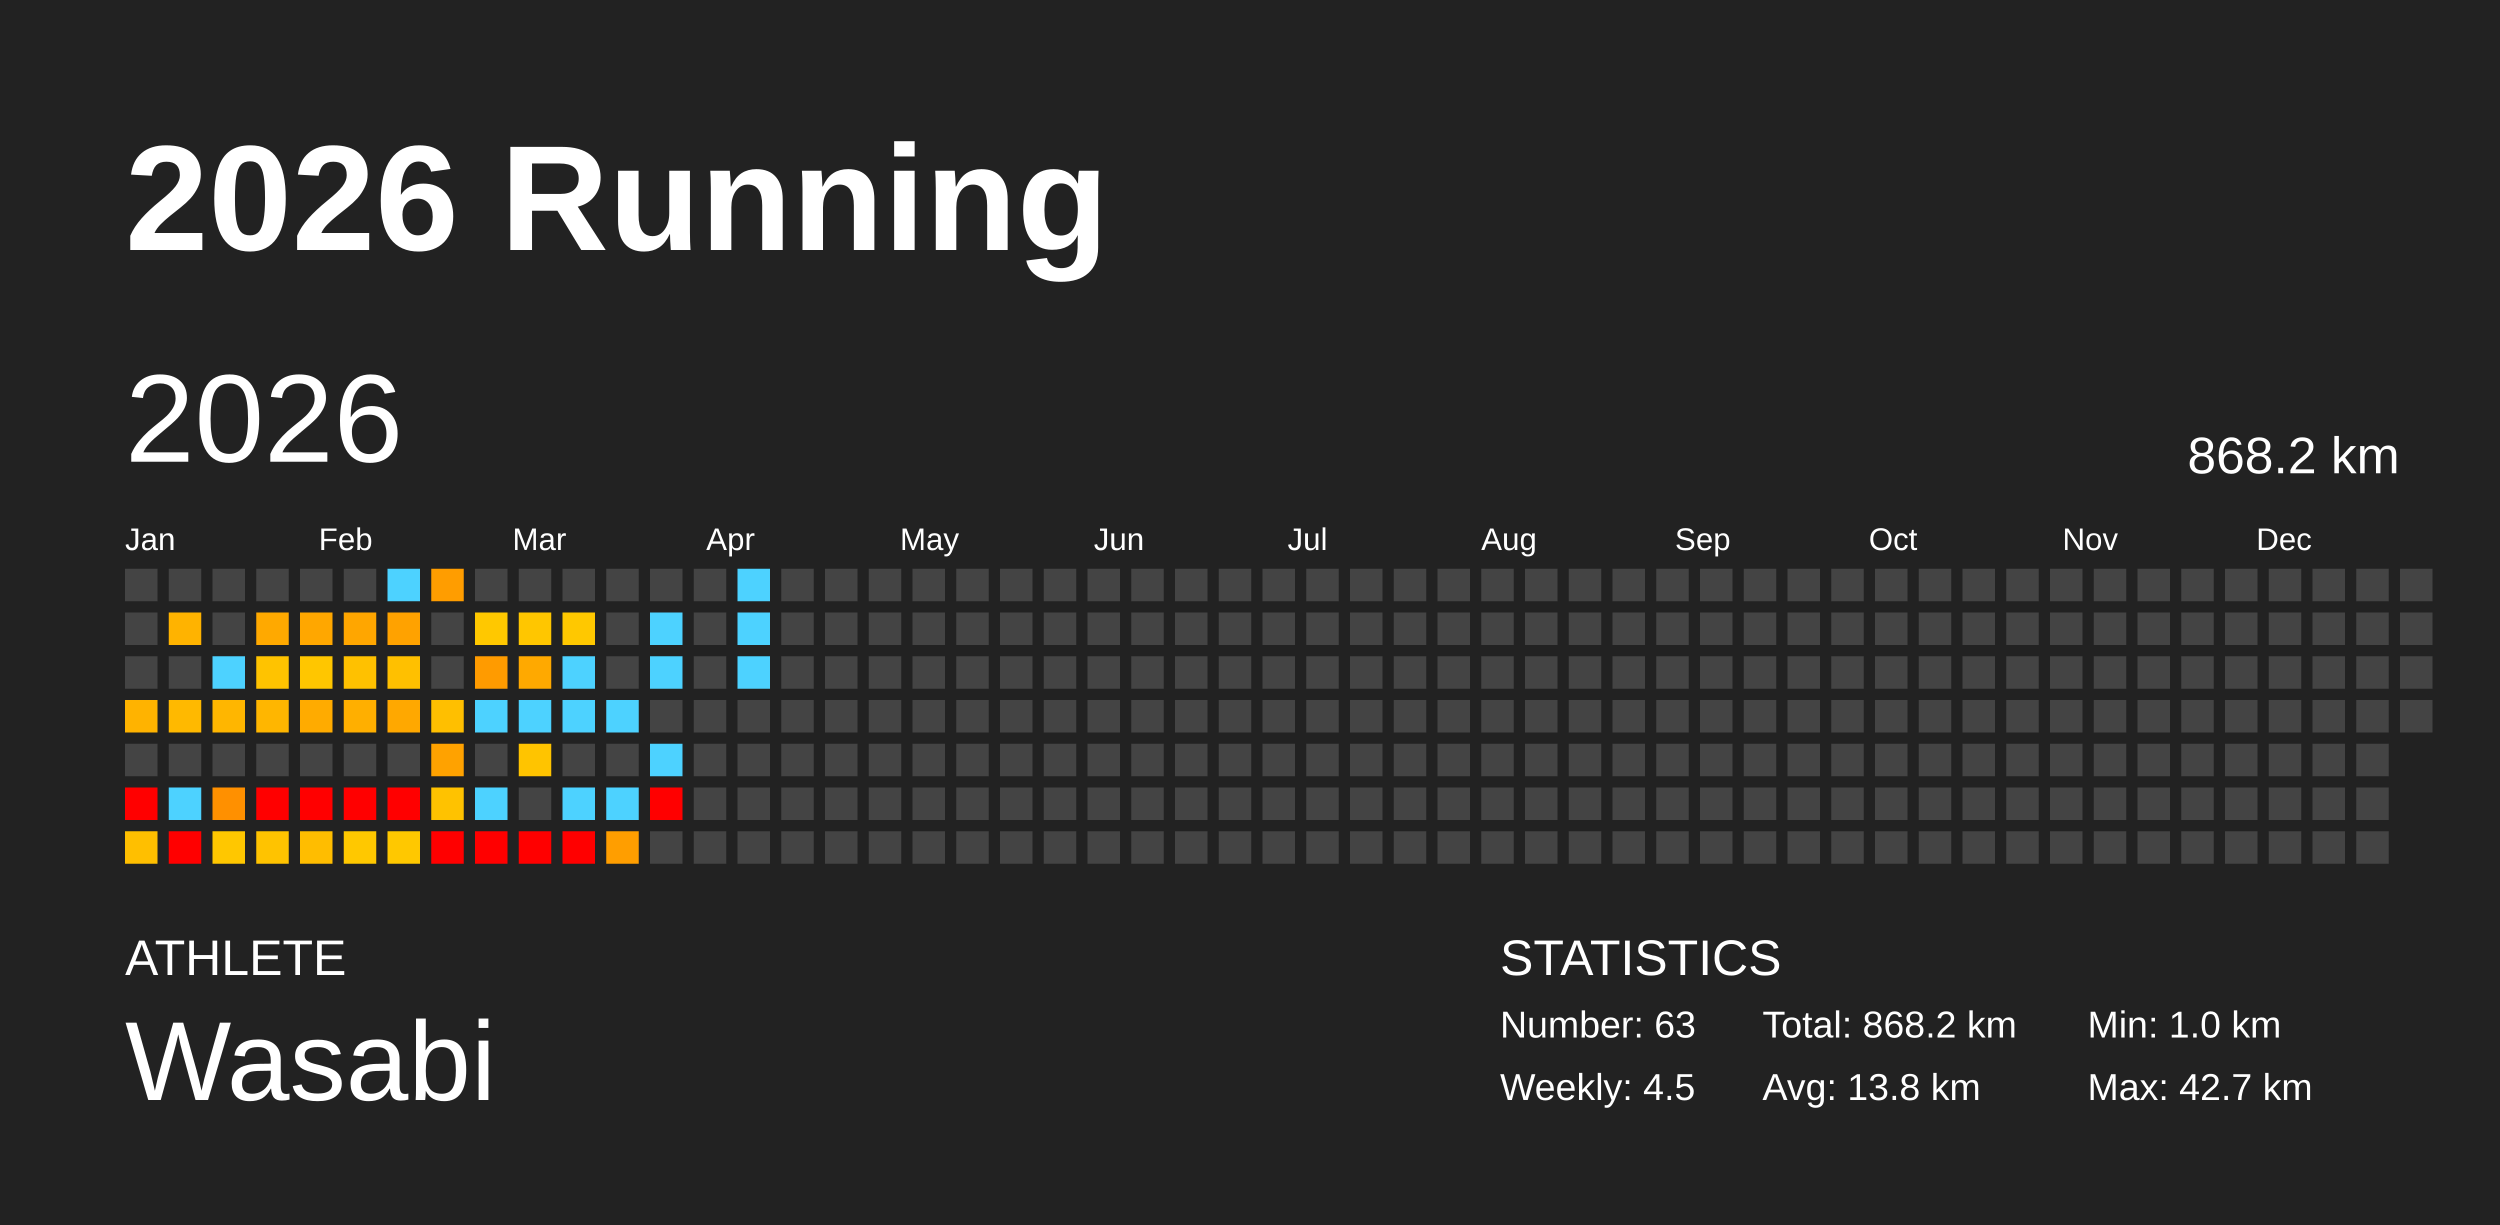
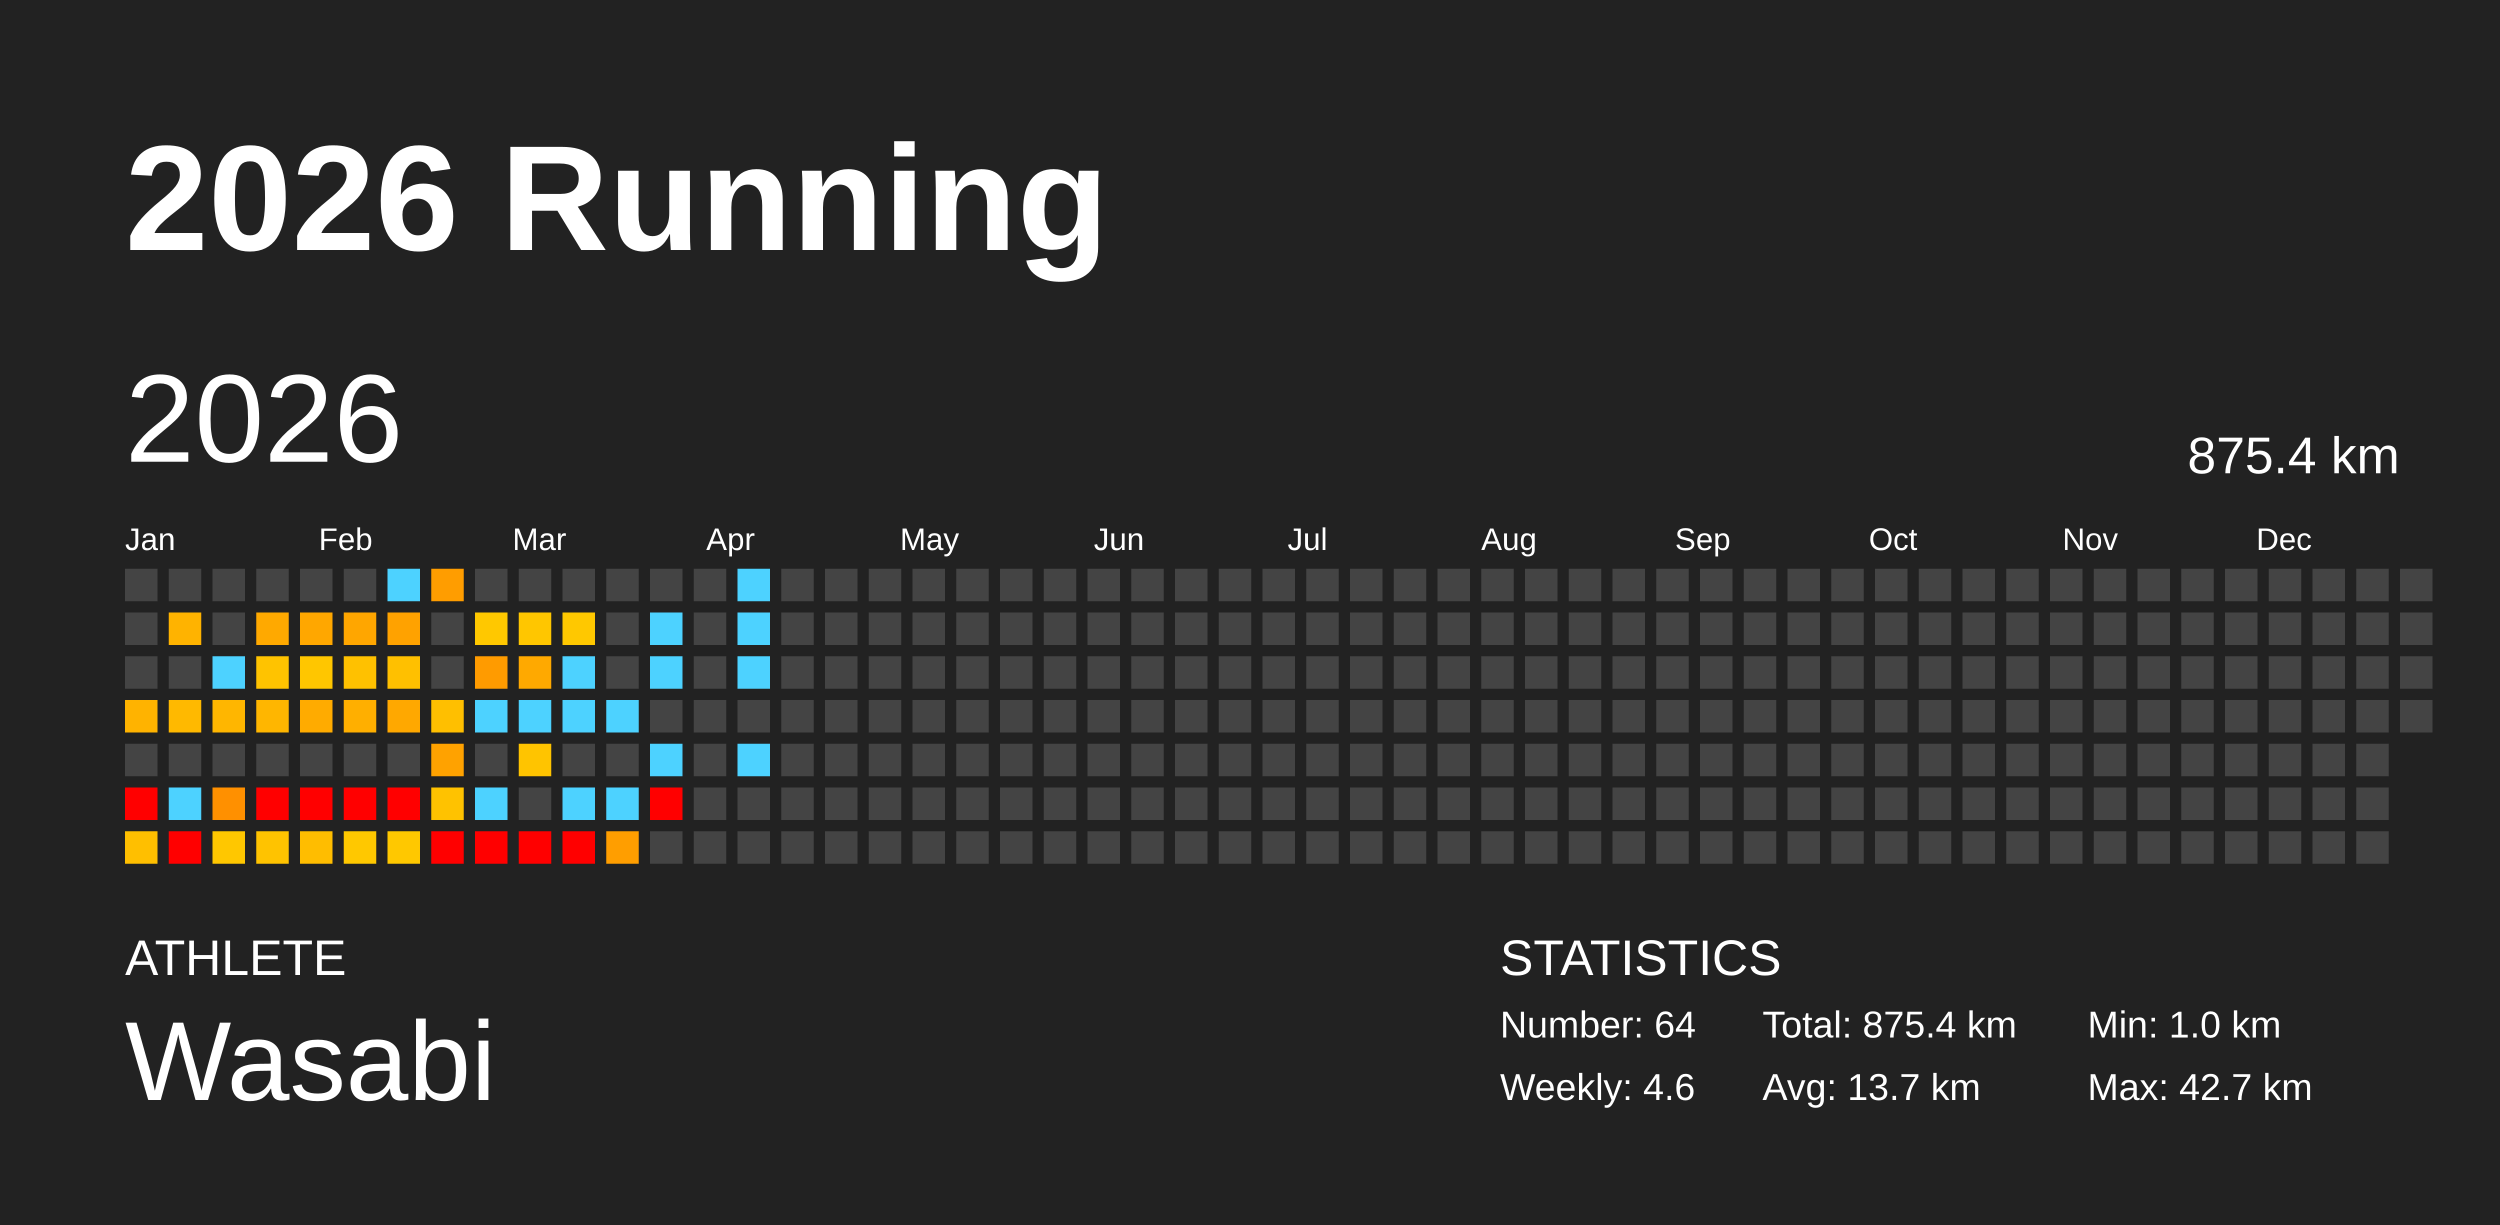
<svg xmlns="http://www.w3.org/2000/svg" baseProfile="full" height="98mm" version="1.1" viewBox="0,0,200,98" width="200mm">
  <defs />
  <rect fill="#222222" height="98" width="200" x="0" y="0" />
  <text fill="#FFFFFF" style="font-size:12px; font-family:Arial; font-weight:bold;" x="10" y="20">2026 Running</text>
  <text fill="#FFFFFF" style="font-size:4px; font-family:Arial" x="10" y="78">ATHLETE</text>
  <text fill="#FFFFFF" style="font-size:9px; font-family:Arial" x="10" y="88">Wasabi</text>
  <text fill="#FFFFFF" style="font-size:4px; font-family:Arial" x="120" y="78">STATISTICS</text>
-   <text fill="#FFFFFF" style="font-size:3px; font-family:Arial" x="120" y="83">Number: 63</text>
-   <text fill="#FFFFFF" style="font-size:3px; font-family:Arial" x="120" y="88">Weekly: 4.5</text>
-   <text fill="#FFFFFF" style="font-size:3px; font-family:Arial" x="141" y="83">Total: 868.2 km</text>
-   <text fill="#FFFFFF" style="font-size:3px; font-family:Arial" x="141" y="88">Avg: 13.8 km</text>
+   <text fill="#FFFFFF" style="font-size:3px; font-family:Arial" x="120" y="83">Number: 64</text>
+   <text fill="#FFFFFF" style="font-size:3px; font-family:Arial" x="120" y="88">Weekly: 4.6</text>
+   <text fill="#FFFFFF" style="font-size:3px; font-family:Arial" x="141" y="83">Total: 875.4 km</text>
+   <text fill="#FFFFFF" style="font-size:3px; font-family:Arial" x="141" y="88">Avg: 13.7 km</text>
  <text fill="#FFFFFF" style="font-size:3px; font-family:Arial" x="167" y="83">Min: 1.0 km</text>
  <text fill="#FFFFFF" style="font-size:3px; font-family:Arial" x="167" y="88">Max: 42.7 km</text>
  <text dominant-baseline="hanging" fill="#FFFFFF" style="font-size:10.0px; font-family:Arial;" x="10" y="30">2026</text>
-   <text dominant-baseline="hanging" fill="#FFFFFF" style="font-size:4.125px; font-family:Arial;" x="175" y="35">868.2 km</text>
+   <text dominant-baseline="hanging" fill="#FFFFFF" style="font-size:4.125px; font-family:Arial;" x="175" y="35">875.4 km</text>
  <text fill="#FFFFFF" style="font-size:2.5px; font-family:Arial" x="10.0" y="44">Jan</text>
  <text fill="#FFFFFF" style="font-size:2.5px; font-family:Arial" x="25.5" y="44">Feb</text>
  <text fill="#FFFFFF" style="font-size:2.5px; font-family:Arial" x="41.0" y="44">Mar</text>
  <text fill="#FFFFFF" style="font-size:2.5px; font-family:Arial" x="56.5" y="44">Apr</text>
  <text fill="#FFFFFF" style="font-size:2.5px; font-family:Arial" x="72.0" y="44">May</text>
  <text fill="#FFFFFF" style="font-size:2.5px; font-family:Arial" x="87.5" y="44">Jun</text>
  <text fill="#FFFFFF" style="font-size:2.5px; font-family:Arial" x="103.0" y="44">Jul</text>
  <text fill="#FFFFFF" style="font-size:2.5px; font-family:Arial" x="118.5" y="44">Aug</text>
  <text fill="#FFFFFF" style="font-size:2.5px; font-family:Arial" x="134.0" y="44">Sep</text>
  <text fill="#FFFFFF" style="font-size:2.5px; font-family:Arial" x="149.5" y="44">Oct</text>
  <text fill="#FFFFFF" style="font-size:2.5px; font-family:Arial" x="165.0" y="44">Nov</text>
  <text fill="#FFFFFF" style="font-size:2.5px; font-family:Arial" x="180.5" y="44">Dec</text>
  <rect fill="#444444" height="2.6" width="2.6" x="10.0" y="45.5" />
  <rect fill="#444444" height="2.6" width="2.6" x="10.0" y="49.0" />
  <rect fill="#444444" height="2.6" width="2.6" x="10.0" y="52.5" />
  <rect fill="#ffb300" height="2.6" width="2.6" x="10.0" y="56.0" />
  <rect fill="#444444" height="2.6" width="2.6" x="10.0" y="59.5" />
  <rect fill="red" height="2.6" width="2.6" x="10.0" y="63.0" />
  <rect fill="#ffbf00" height="2.6" width="2.6" x="10.0" y="66.5" />
  <rect fill="#444444" height="2.6" width="2.6" x="13.5" y="45.5" />
  <rect fill="#ffb300" height="2.6" width="2.6" x="13.5" y="49.0" />
  <rect fill="#444444" height="2.6" width="2.6" x="13.5" y="52.5" />
  <rect fill="#ffb900" height="2.6" width="2.6" x="13.5" y="56.0" />
  <rect fill="#444444" height="2.6" width="2.6" x="13.5" y="59.5" />
  <rect fill="#4dd2ff" height="2.6" width="2.6" x="13.5" y="63.0" />
  <rect fill="red" height="2.6" width="2.6" x="13.5" y="66.5" />
  <rect fill="#444444" height="2.6" width="2.6" x="17.0" y="45.5" />
  <rect fill="#444444" height="2.6" width="2.6" x="17.0" y="49.0" />
  <rect fill="#4dd2ff" height="2.6" width="2.6" x="17.0" y="52.5" />
  <rect fill="#ffb600" height="2.6" width="2.6" x="17.0" y="56.0" />
  <rect fill="#444444" height="2.6" width="2.6" x="17.0" y="59.5" />
  <rect fill="#ff9000" height="2.6" width="2.6" x="17.0" y="63.0" />
  <rect fill="#ffc700" height="2.6" width="2.6" x="17.0" y="66.5" />
  <rect fill="#444444" height="2.6" width="2.6" x="20.5" y="45.5" />
  <rect fill="#ffa900" height="2.6" width="2.6" x="20.5" y="49.0" />
  <rect fill="#ffc300" height="2.6" width="2.6" x="20.5" y="52.5" />
  <rect fill="#ffb600" height="2.6" width="2.6" x="20.5" y="56.0" />
  <rect fill="#444444" height="2.6" width="2.6" x="20.5" y="59.5" />
  <rect fill="red" height="2.6" width="2.6" x="20.5" y="63.0" />
  <rect fill="#ffc300" height="2.6" width="2.6" x="20.5" y="66.5" />
  <rect fill="#444444" height="2.6" width="2.6" x="24.0" y="45.5" />
  <rect fill="#ffa700" height="2.6" width="2.6" x="24.0" y="49.0" />
  <rect fill="#ffc600" height="2.6" width="2.6" x="24.0" y="52.5" />
  <rect fill="#ffab00" height="2.6" width="2.6" x="24.0" y="56.0" />
  <rect fill="#444444" height="2.6" width="2.6" x="24.0" y="59.5" />
  <rect fill="red" height="2.6" width="2.6" x="24.0" y="63.0" />
  <rect fill="#ffbd00" height="2.6" width="2.6" x="24.0" y="66.5" />
  <rect fill="#444444" height="2.6" width="2.6" x="27.5" y="45.5" />
  <rect fill="#ffa600" height="2.6" width="2.6" x="27.5" y="49.0" />
  <rect fill="#ffc100" height="2.6" width="2.6" x="27.5" y="52.5" />
  <rect fill="#ffaf00" height="2.6" width="2.6" x="27.5" y="56.0" />
  <rect fill="#444444" height="2.6" width="2.6" x="27.5" y="59.5" />
  <rect fill="red" height="2.6" width="2.6" x="27.5" y="63.0" />
  <rect fill="#ffc800" height="2.6" width="2.6" x="27.5" y="66.5" />
  <rect fill="#4dd2ff" height="2.6" width="2.6" x="31.0" y="45.5" />
  <rect fill="#ffa200" height="2.6" width="2.6" x="31.0" y="49.0" />
  <rect fill="#ffc000" height="2.6" width="2.6" x="31.0" y="52.5" />
  <rect fill="#ffa800" height="2.6" width="2.6" x="31.0" y="56.0" />
  <rect fill="#444444" height="2.6" width="2.6" x="31.0" y="59.5" />
  <rect fill="red" height="2.6" width="2.6" x="31.0" y="63.0" />
  <rect fill="#ffc800" height="2.6" width="2.6" x="31.0" y="66.5" />
  <rect fill="#ff9d00" height="2.6" width="2.6" x="34.5" y="45.5" />
  <rect fill="#444444" height="2.6" width="2.6" x="34.5" y="49.0" />
  <rect fill="#444444" height="2.6" width="2.6" x="34.5" y="52.5" />
  <rect fill="#ffbf00" height="2.6" width="2.6" x="34.5" y="56.0" />
  <rect fill="#ffa200" height="2.6" width="2.6" x="34.5" y="59.5" />
  <rect fill="#ffc200" height="2.6" width="2.6" x="34.5" y="63.0" />
  <rect fill="red" height="2.6" width="2.6" x="34.5" y="66.5" />
  <rect fill="#444444" height="2.6" width="2.6" x="38.0" y="45.5" />
  <rect fill="#ffc800" height="2.6" width="2.6" x="38.0" y="49.0" />
  <rect fill="#ff9b00" height="2.6" width="2.6" x="38.0" y="52.5" />
  <rect fill="#4dd2ff" height="2.6" width="2.6" x="38.0" y="56.0" />
  <rect fill="#444444" height="2.6" width="2.6" x="38.0" y="59.5" />
  <rect fill="#4dd2ff" height="2.6" width="2.6" x="38.0" y="63.0" />
  <rect fill="red" height="2.6" width="2.6" x="38.0" y="66.5" />
  <rect fill="#444444" height="2.6" width="2.6" x="41.5" y="45.5" />
  <rect fill="#ffc600" height="2.6" width="2.6" x="41.5" y="49.0" />
  <rect fill="#ffa900" height="2.6" width="2.6" x="41.5" y="52.5" />
  <rect fill="#4dd2ff" height="2.6" width="2.6" x="41.5" y="56.0" />
  <rect fill="#ffc400" height="2.6" width="2.6" x="41.5" y="59.5" />
  <rect fill="#444444" height="2.6" width="2.6" x="41.5" y="63.0" />
  <rect fill="red" height="2.6" width="2.6" x="41.5" y="66.5" />
  <rect fill="#444444" height="2.6" width="2.6" x="45.0" y="45.5" />
  <rect fill="#ffc800" height="2.6" width="2.6" x="45.0" y="49.0" />
  <rect fill="#4dd2ff" height="2.6" width="2.6" x="45.0" y="52.5" />
  <rect fill="#4dd2ff" height="2.6" width="2.6" x="45.0" y="56.0" />
  <rect fill="#444444" height="2.6" width="2.6" x="45.0" y="59.5" />
  <rect fill="#4dd2ff" height="2.6" width="2.6" x="45.0" y="63.0" />
  <rect fill="red" height="2.6" width="2.6" x="45.0" y="66.5" />
  <rect fill="#444444" height="2.6" width="2.6" x="48.5" y="45.5" />
  <rect fill="#444444" height="2.6" width="2.6" x="48.5" y="49.0" />
  <rect fill="#444444" height="2.6" width="2.6" x="48.5" y="52.5" />
  <rect fill="#4dd2ff" height="2.6" width="2.6" x="48.5" y="56.0" />
  <rect fill="#444444" height="2.6" width="2.6" x="48.5" y="59.5" />
  <rect fill="#4dd2ff" height="2.6" width="2.6" x="48.5" y="63.0" />
  <rect fill="#ff9e00" height="2.6" width="2.6" x="48.5" y="66.5" />
  <rect fill="#444444" height="2.6" width="2.6" x="52.0" y="45.5" />
  <rect fill="#4dd2ff" height="2.6" width="2.6" x="52.0" y="49.0" />
  <rect fill="#4dd2ff" height="2.6" width="2.6" x="52.0" y="52.5" />
  <rect fill="#444444" height="2.6" width="2.6" x="52.0" y="56.0" />
  <rect fill="#4dd2ff" height="2.6" width="2.6" x="52.0" y="59.5" />
  <rect fill="red" height="2.6" width="2.6" x="52.0" y="63.0" />
  <rect fill="#444444" height="2.6" width="2.6" x="52.0" y="66.5" />
  <rect fill="#444444" height="2.6" width="2.6" x="55.5" y="45.5" />
  <rect fill="#444444" height="2.6" width="2.6" x="55.5" y="49.0" />
  <rect fill="#444444" height="2.6" width="2.6" x="55.5" y="52.5" />
  <rect fill="#444444" height="2.6" width="2.6" x="55.5" y="56.0" />
  <rect fill="#444444" height="2.6" width="2.6" x="55.5" y="59.5" />
  <rect fill="#444444" height="2.6" width="2.6" x="55.5" y="63.0" />
  <rect fill="#444444" height="2.6" width="2.6" x="55.5" y="66.5" />
  <rect fill="#4dd2ff" height="2.6" width="2.6" x="59.0" y="45.5" />
  <rect fill="#4dd2ff" height="2.6" width="2.6" x="59.0" y="49.0" />
  <rect fill="#4dd2ff" height="2.6" width="2.6" x="59.0" y="52.5" />
  <rect fill="#444444" height="2.6" width="2.6" x="59.0" y="56.0" />
-   <rect fill="#444444" height="2.6" width="2.6" x="59.0" y="59.5" />
+   <rect fill="#4dd2ff" height="2.6" width="2.6" x="59.0" y="59.5" />
  <rect fill="#444444" height="2.6" width="2.6" x="59.0" y="63.0" />
  <rect fill="#444444" height="2.6" width="2.6" x="59.0" y="66.5" />
  <rect fill="#444444" height="2.6" width="2.6" x="62.5" y="45.5" />
  <rect fill="#444444" height="2.6" width="2.6" x="62.5" y="49.0" />
  <rect fill="#444444" height="2.6" width="2.6" x="62.5" y="52.5" />
  <rect fill="#444444" height="2.6" width="2.6" x="62.5" y="56.0" />
  <rect fill="#444444" height="2.6" width="2.6" x="62.5" y="59.5" />
  <rect fill="#444444" height="2.6" width="2.6" x="62.5" y="63.0" />
  <rect fill="#444444" height="2.6" width="2.6" x="62.5" y="66.5" />
  <rect fill="#444444" height="2.6" width="2.6" x="66.0" y="45.5" />
  <rect fill="#444444" height="2.6" width="2.6" x="66.0" y="49.0" />
  <rect fill="#444444" height="2.6" width="2.6" x="66.0" y="52.5" />
  <rect fill="#444444" height="2.6" width="2.6" x="66.0" y="56.0" />
  <rect fill="#444444" height="2.6" width="2.6" x="66.0" y="59.5" />
  <rect fill="#444444" height="2.6" width="2.6" x="66.0" y="63.0" />
  <rect fill="#444444" height="2.6" width="2.6" x="66.0" y="66.5" />
  <rect fill="#444444" height="2.6" width="2.6" x="69.5" y="45.5" />
  <rect fill="#444444" height="2.6" width="2.6" x="69.5" y="49.0" />
  <rect fill="#444444" height="2.6" width="2.6" x="69.5" y="52.5" />
  <rect fill="#444444" height="2.6" width="2.6" x="69.5" y="56.0" />
  <rect fill="#444444" height="2.6" width="2.6" x="69.5" y="59.5" />
  <rect fill="#444444" height="2.6" width="2.6" x="69.5" y="63.0" />
  <rect fill="#444444" height="2.6" width="2.6" x="69.5" y="66.5" />
  <rect fill="#444444" height="2.6" width="2.6" x="73.0" y="45.5" />
  <rect fill="#444444" height="2.6" width="2.6" x="73.0" y="49.0" />
  <rect fill="#444444" height="2.6" width="2.6" x="73.0" y="52.5" />
  <rect fill="#444444" height="2.6" width="2.6" x="73.0" y="56.0" />
  <rect fill="#444444" height="2.6" width="2.6" x="73.0" y="59.5" />
  <rect fill="#444444" height="2.6" width="2.6" x="73.0" y="63.0" />
  <rect fill="#444444" height="2.6" width="2.6" x="73.0" y="66.5" />
  <rect fill="#444444" height="2.6" width="2.6" x="76.5" y="45.5" />
  <rect fill="#444444" height="2.6" width="2.6" x="76.5" y="49.0" />
  <rect fill="#444444" height="2.6" width="2.6" x="76.5" y="52.5" />
  <rect fill="#444444" height="2.6" width="2.6" x="76.5" y="56.0" />
  <rect fill="#444444" height="2.6" width="2.6" x="76.5" y="59.5" />
  <rect fill="#444444" height="2.6" width="2.6" x="76.5" y="63.0" />
  <rect fill="#444444" height="2.6" width="2.6" x="76.5" y="66.5" />
  <rect fill="#444444" height="2.6" width="2.6" x="80.0" y="45.5" />
  <rect fill="#444444" height="2.6" width="2.6" x="80.0" y="49.0" />
  <rect fill="#444444" height="2.6" width="2.6" x="80.0" y="52.5" />
  <rect fill="#444444" height="2.6" width="2.6" x="80.0" y="56.0" />
  <rect fill="#444444" height="2.6" width="2.6" x="80.0" y="59.5" />
  <rect fill="#444444" height="2.6" width="2.6" x="80.0" y="63.0" />
  <rect fill="#444444" height="2.6" width="2.6" x="80.0" y="66.5" />
  <rect fill="#444444" height="2.6" width="2.6" x="83.5" y="45.5" />
  <rect fill="#444444" height="2.6" width="2.6" x="83.5" y="49.0" />
  <rect fill="#444444" height="2.6" width="2.6" x="83.5" y="52.5" />
  <rect fill="#444444" height="2.6" width="2.6" x="83.5" y="56.0" />
  <rect fill="#444444" height="2.6" width="2.6" x="83.5" y="59.5" />
  <rect fill="#444444" height="2.6" width="2.6" x="83.5" y="63.0" />
  <rect fill="#444444" height="2.6" width="2.6" x="83.5" y="66.5" />
  <rect fill="#444444" height="2.6" width="2.6" x="87.0" y="45.5" />
  <rect fill="#444444" height="2.6" width="2.6" x="87.0" y="49.0" />
  <rect fill="#444444" height="2.6" width="2.6" x="87.0" y="52.5" />
  <rect fill="#444444" height="2.6" width="2.6" x="87.0" y="56.0" />
  <rect fill="#444444" height="2.6" width="2.6" x="87.0" y="59.5" />
  <rect fill="#444444" height="2.6" width="2.6" x="87.0" y="63.0" />
  <rect fill="#444444" height="2.6" width="2.6" x="87.0" y="66.5" />
  <rect fill="#444444" height="2.6" width="2.6" x="90.5" y="45.5" />
  <rect fill="#444444" height="2.6" width="2.6" x="90.5" y="49.0" />
  <rect fill="#444444" height="2.6" width="2.6" x="90.5" y="52.5" />
  <rect fill="#444444" height="2.6" width="2.6" x="90.5" y="56.0" />
  <rect fill="#444444" height="2.6" width="2.6" x="90.5" y="59.5" />
  <rect fill="#444444" height="2.6" width="2.6" x="90.5" y="63.0" />
  <rect fill="#444444" height="2.6" width="2.6" x="90.5" y="66.5" />
  <rect fill="#444444" height="2.6" width="2.6" x="94.0" y="45.5" />
  <rect fill="#444444" height="2.6" width="2.6" x="94.0" y="49.0" />
  <rect fill="#444444" height="2.6" width="2.6" x="94.0" y="52.5" />
  <rect fill="#444444" height="2.6" width="2.6" x="94.0" y="56.0" />
  <rect fill="#444444" height="2.6" width="2.6" x="94.0" y="59.5" />
  <rect fill="#444444" height="2.6" width="2.6" x="94.0" y="63.0" />
  <rect fill="#444444" height="2.6" width="2.6" x="94.0" y="66.5" />
  <rect fill="#444444" height="2.6" width="2.6" x="97.5" y="45.5" />
  <rect fill="#444444" height="2.6" width="2.6" x="97.5" y="49.0" />
  <rect fill="#444444" height="2.6" width="2.6" x="97.5" y="52.5" />
  <rect fill="#444444" height="2.6" width="2.6" x="97.5" y="56.0" />
  <rect fill="#444444" height="2.6" width="2.6" x="97.5" y="59.5" />
  <rect fill="#444444" height="2.6" width="2.6" x="97.5" y="63.0" />
  <rect fill="#444444" height="2.6" width="2.6" x="97.5" y="66.5" />
  <rect fill="#444444" height="2.6" width="2.6" x="101.0" y="45.5" />
  <rect fill="#444444" height="2.6" width="2.6" x="101.0" y="49.0" />
  <rect fill="#444444" height="2.6" width="2.6" x="101.0" y="52.5" />
  <rect fill="#444444" height="2.6" width="2.6" x="101.0" y="56.0" />
  <rect fill="#444444" height="2.6" width="2.6" x="101.0" y="59.5" />
  <rect fill="#444444" height="2.6" width="2.6" x="101.0" y="63.0" />
  <rect fill="#444444" height="2.6" width="2.6" x="101.0" y="66.5" />
  <rect fill="#444444" height="2.6" width="2.6" x="104.5" y="45.5" />
  <rect fill="#444444" height="2.6" width="2.6" x="104.5" y="49.0" />
  <rect fill="#444444" height="2.6" width="2.6" x="104.5" y="52.5" />
  <rect fill="#444444" height="2.6" width="2.6" x="104.5" y="56.0" />
  <rect fill="#444444" height="2.6" width="2.6" x="104.5" y="59.5" />
  <rect fill="#444444" height="2.6" width="2.6" x="104.5" y="63.0" />
  <rect fill="#444444" height="2.6" width="2.6" x="104.5" y="66.5" />
  <rect fill="#444444" height="2.6" width="2.6" x="108.0" y="45.5" />
  <rect fill="#444444" height="2.6" width="2.6" x="108.0" y="49.0" />
  <rect fill="#444444" height="2.6" width="2.6" x="108.0" y="52.5" />
  <rect fill="#444444" height="2.6" width="2.6" x="108.0" y="56.0" />
  <rect fill="#444444" height="2.6" width="2.6" x="108.0" y="59.5" />
  <rect fill="#444444" height="2.6" width="2.6" x="108.0" y="63.0" />
  <rect fill="#444444" height="2.6" width="2.6" x="108.0" y="66.5" />
  <rect fill="#444444" height="2.6" width="2.6" x="111.5" y="45.5" />
  <rect fill="#444444" height="2.6" width="2.6" x="111.5" y="49.0" />
  <rect fill="#444444" height="2.6" width="2.6" x="111.5" y="52.5" />
  <rect fill="#444444" height="2.6" width="2.6" x="111.5" y="56.0" />
  <rect fill="#444444" height="2.6" width="2.6" x="111.5" y="59.5" />
  <rect fill="#444444" height="2.6" width="2.6" x="111.5" y="63.0" />
  <rect fill="#444444" height="2.6" width="2.6" x="111.5" y="66.5" />
  <rect fill="#444444" height="2.6" width="2.6" x="115.0" y="45.5" />
  <rect fill="#444444" height="2.6" width="2.6" x="115.0" y="49.0" />
  <rect fill="#444444" height="2.6" width="2.6" x="115.0" y="52.5" />
  <rect fill="#444444" height="2.6" width="2.6" x="115.0" y="56.0" />
  <rect fill="#444444" height="2.6" width="2.6" x="115.0" y="59.5" />
  <rect fill="#444444" height="2.6" width="2.6" x="115.0" y="63.0" />
  <rect fill="#444444" height="2.6" width="2.6" x="115.0" y="66.5" />
  <rect fill="#444444" height="2.6" width="2.6" x="118.5" y="45.5" />
  <rect fill="#444444" height="2.6" width="2.6" x="118.5" y="49.0" />
  <rect fill="#444444" height="2.6" width="2.6" x="118.5" y="52.5" />
  <rect fill="#444444" height="2.6" width="2.6" x="118.5" y="56.0" />
  <rect fill="#444444" height="2.6" width="2.6" x="118.5" y="59.5" />
  <rect fill="#444444" height="2.6" width="2.6" x="118.5" y="63.0" />
  <rect fill="#444444" height="2.6" width="2.6" x="118.5" y="66.5" />
  <rect fill="#444444" height="2.6" width="2.6" x="122.0" y="45.5" />
  <rect fill="#444444" height="2.6" width="2.6" x="122.0" y="49.0" />
  <rect fill="#444444" height="2.6" width="2.6" x="122.0" y="52.5" />
  <rect fill="#444444" height="2.6" width="2.6" x="122.0" y="56.0" />
  <rect fill="#444444" height="2.6" width="2.6" x="122.0" y="59.5" />
  <rect fill="#444444" height="2.6" width="2.6" x="122.0" y="63.0" />
  <rect fill="#444444" height="2.6" width="2.6" x="122.0" y="66.5" />
  <rect fill="#444444" height="2.6" width="2.6" x="125.5" y="45.5" />
  <rect fill="#444444" height="2.6" width="2.6" x="125.5" y="49.0" />
  <rect fill="#444444" height="2.6" width="2.6" x="125.5" y="52.5" />
  <rect fill="#444444" height="2.6" width="2.6" x="125.5" y="56.0" />
  <rect fill="#444444" height="2.6" width="2.6" x="125.5" y="59.5" />
  <rect fill="#444444" height="2.6" width="2.6" x="125.5" y="63.0" />
  <rect fill="#444444" height="2.6" width="2.6" x="125.5" y="66.5" />
  <rect fill="#444444" height="2.6" width="2.6" x="129.0" y="45.5" />
  <rect fill="#444444" height="2.6" width="2.6" x="129.0" y="49.0" />
  <rect fill="#444444" height="2.6" width="2.6" x="129.0" y="52.5" />
  <rect fill="#444444" height="2.6" width="2.6" x="129.0" y="56.0" />
  <rect fill="#444444" height="2.6" width="2.6" x="129.0" y="59.5" />
  <rect fill="#444444" height="2.6" width="2.6" x="129.0" y="63.0" />
  <rect fill="#444444" height="2.6" width="2.6" x="129.0" y="66.5" />
  <rect fill="#444444" height="2.6" width="2.6" x="132.5" y="45.5" />
  <rect fill="#444444" height="2.6" width="2.6" x="132.5" y="49.0" />
  <rect fill="#444444" height="2.6" width="2.6" x="132.5" y="52.5" />
  <rect fill="#444444" height="2.6" width="2.6" x="132.5" y="56.0" />
  <rect fill="#444444" height="2.6" width="2.6" x="132.5" y="59.5" />
  <rect fill="#444444" height="2.6" width="2.6" x="132.5" y="63.0" />
  <rect fill="#444444" height="2.6" width="2.6" x="132.5" y="66.5" />
  <rect fill="#444444" height="2.6" width="2.6" x="136.0" y="45.5" />
  <rect fill="#444444" height="2.6" width="2.6" x="136.0" y="49.0" />
  <rect fill="#444444" height="2.6" width="2.6" x="136.0" y="52.5" />
  <rect fill="#444444" height="2.6" width="2.6" x="136.0" y="56.0" />
  <rect fill="#444444" height="2.6" width="2.6" x="136.0" y="59.5" />
  <rect fill="#444444" height="2.6" width="2.6" x="136.0" y="63.0" />
  <rect fill="#444444" height="2.6" width="2.6" x="136.0" y="66.5" />
  <rect fill="#444444" height="2.6" width="2.6" x="139.5" y="45.5" />
  <rect fill="#444444" height="2.6" width="2.6" x="139.5" y="49.0" />
  <rect fill="#444444" height="2.6" width="2.6" x="139.5" y="52.5" />
  <rect fill="#444444" height="2.6" width="2.6" x="139.5" y="56.0" />
  <rect fill="#444444" height="2.6" width="2.6" x="139.5" y="59.5" />
  <rect fill="#444444" height="2.6" width="2.6" x="139.5" y="63.0" />
  <rect fill="#444444" height="2.6" width="2.6" x="139.5" y="66.5" />
  <rect fill="#444444" height="2.6" width="2.6" x="143.0" y="45.5" />
  <rect fill="#444444" height="2.6" width="2.6" x="143.0" y="49.0" />
  <rect fill="#444444" height="2.6" width="2.6" x="143.0" y="52.5" />
  <rect fill="#444444" height="2.6" width="2.6" x="143.0" y="56.0" />
  <rect fill="#444444" height="2.6" width="2.6" x="143.0" y="59.5" />
  <rect fill="#444444" height="2.6" width="2.6" x="143.0" y="63.0" />
  <rect fill="#444444" height="2.6" width="2.6" x="143.0" y="66.5" />
  <rect fill="#444444" height="2.6" width="2.6" x="146.5" y="45.5" />
  <rect fill="#444444" height="2.6" width="2.6" x="146.5" y="49.0" />
  <rect fill="#444444" height="2.6" width="2.6" x="146.5" y="52.5" />
  <rect fill="#444444" height="2.6" width="2.6" x="146.5" y="56.0" />
  <rect fill="#444444" height="2.6" width="2.6" x="146.5" y="59.5" />
  <rect fill="#444444" height="2.6" width="2.6" x="146.5" y="63.0" />
  <rect fill="#444444" height="2.6" width="2.6" x="146.5" y="66.5" />
  <rect fill="#444444" height="2.6" width="2.6" x="150.0" y="45.5" />
  <rect fill="#444444" height="2.6" width="2.6" x="150.0" y="49.0" />
  <rect fill="#444444" height="2.6" width="2.6" x="150.0" y="52.5" />
  <rect fill="#444444" height="2.6" width="2.6" x="150.0" y="56.0" />
  <rect fill="#444444" height="2.6" width="2.6" x="150.0" y="59.5" />
  <rect fill="#444444" height="2.6" width="2.6" x="150.0" y="63.0" />
  <rect fill="#444444" height="2.6" width="2.6" x="150.0" y="66.5" />
  <rect fill="#444444" height="2.6" width="2.6" x="153.5" y="45.5" />
  <rect fill="#444444" height="2.6" width="2.6" x="153.5" y="49.0" />
  <rect fill="#444444" height="2.6" width="2.6" x="153.5" y="52.5" />
  <rect fill="#444444" height="2.6" width="2.6" x="153.5" y="56.0" />
  <rect fill="#444444" height="2.6" width="2.6" x="153.5" y="59.5" />
  <rect fill="#444444" height="2.6" width="2.6" x="153.5" y="63.0" />
  <rect fill="#444444" height="2.6" width="2.6" x="153.5" y="66.5" />
  <rect fill="#444444" height="2.6" width="2.6" x="157.0" y="45.5" />
  <rect fill="#444444" height="2.6" width="2.6" x="157.0" y="49.0" />
  <rect fill="#444444" height="2.6" width="2.6" x="157.0" y="52.5" />
  <rect fill="#444444" height="2.6" width="2.6" x="157.0" y="56.0" />
  <rect fill="#444444" height="2.6" width="2.6" x="157.0" y="59.5" />
  <rect fill="#444444" height="2.6" width="2.6" x="157.0" y="63.0" />
  <rect fill="#444444" height="2.6" width="2.6" x="157.0" y="66.5" />
  <rect fill="#444444" height="2.6" width="2.6" x="160.5" y="45.5" />
  <rect fill="#444444" height="2.6" width="2.6" x="160.5" y="49.0" />
  <rect fill="#444444" height="2.6" width="2.6" x="160.5" y="52.5" />
  <rect fill="#444444" height="2.6" width="2.6" x="160.5" y="56.0" />
  <rect fill="#444444" height="2.6" width="2.6" x="160.5" y="59.5" />
  <rect fill="#444444" height="2.6" width="2.6" x="160.5" y="63.0" />
  <rect fill="#444444" height="2.6" width="2.6" x="160.5" y="66.5" />
  <rect fill="#444444" height="2.6" width="2.6" x="164.0" y="45.5" />
  <rect fill="#444444" height="2.6" width="2.6" x="164.0" y="49.0" />
  <rect fill="#444444" height="2.6" width="2.6" x="164.0" y="52.5" />
  <rect fill="#444444" height="2.6" width="2.6" x="164.0" y="56.0" />
  <rect fill="#444444" height="2.6" width="2.6" x="164.0" y="59.5" />
  <rect fill="#444444" height="2.6" width="2.6" x="164.0" y="63.0" />
  <rect fill="#444444" height="2.6" width="2.6" x="164.0" y="66.5" />
  <rect fill="#444444" height="2.6" width="2.6" x="167.5" y="45.5" />
  <rect fill="#444444" height="2.6" width="2.6" x="167.5" y="49.0" />
  <rect fill="#444444" height="2.6" width="2.6" x="167.5" y="52.5" />
  <rect fill="#444444" height="2.6" width="2.6" x="167.5" y="56.0" />
  <rect fill="#444444" height="2.6" width="2.6" x="167.5" y="59.5" />
  <rect fill="#444444" height="2.6" width="2.6" x="167.5" y="63.0" />
  <rect fill="#444444" height="2.6" width="2.6" x="167.5" y="66.5" />
  <rect fill="#444444" height="2.6" width="2.6" x="171.0" y="45.5" />
  <rect fill="#444444" height="2.6" width="2.6" x="171.0" y="49.0" />
  <rect fill="#444444" height="2.6" width="2.6" x="171.0" y="52.5" />
  <rect fill="#444444" height="2.6" width="2.6" x="171.0" y="56.0" />
  <rect fill="#444444" height="2.6" width="2.6" x="171.0" y="59.5" />
  <rect fill="#444444" height="2.6" width="2.6" x="171.0" y="63.0" />
  <rect fill="#444444" height="2.6" width="2.6" x="171.0" y="66.5" />
  <rect fill="#444444" height="2.6" width="2.6" x="174.5" y="45.5" />
  <rect fill="#444444" height="2.6" width="2.6" x="174.5" y="49.0" />
  <rect fill="#444444" height="2.6" width="2.6" x="174.5" y="52.5" />
  <rect fill="#444444" height="2.6" width="2.6" x="174.5" y="56.0" />
  <rect fill="#444444" height="2.6" width="2.6" x="174.5" y="59.5" />
  <rect fill="#444444" height="2.6" width="2.6" x="174.5" y="63.0" />
  <rect fill="#444444" height="2.6" width="2.6" x="174.5" y="66.5" />
  <rect fill="#444444" height="2.6" width="2.6" x="178.0" y="45.5" />
  <rect fill="#444444" height="2.6" width="2.6" x="178.0" y="49.0" />
  <rect fill="#444444" height="2.6" width="2.6" x="178.0" y="52.5" />
  <rect fill="#444444" height="2.6" width="2.6" x="178.0" y="56.0" />
  <rect fill="#444444" height="2.6" width="2.6" x="178.0" y="59.5" />
  <rect fill="#444444" height="2.6" width="2.6" x="178.0" y="63.0" />
  <rect fill="#444444" height="2.6" width="2.6" x="178.0" y="66.5" />
  <rect fill="#444444" height="2.6" width="2.6" x="181.5" y="45.5" />
  <rect fill="#444444" height="2.6" width="2.6" x="181.5" y="49.0" />
  <rect fill="#444444" height="2.6" width="2.6" x="181.5" y="52.5" />
  <rect fill="#444444" height="2.6" width="2.6" x="181.5" y="56.0" />
  <rect fill="#444444" height="2.6" width="2.6" x="181.5" y="59.5" />
  <rect fill="#444444" height="2.6" width="2.6" x="181.5" y="63.0" />
  <rect fill="#444444" height="2.6" width="2.6" x="181.5" y="66.5" />
  <rect fill="#444444" height="2.6" width="2.6" x="185.0" y="45.5" />
  <rect fill="#444444" height="2.6" width="2.6" x="185.0" y="49.0" />
  <rect fill="#444444" height="2.6" width="2.6" x="185.0" y="52.5" />
  <rect fill="#444444" height="2.6" width="2.6" x="185.0" y="56.0" />
  <rect fill="#444444" height="2.6" width="2.6" x="185.0" y="59.5" />
  <rect fill="#444444" height="2.6" width="2.6" x="185.0" y="63.0" />
  <rect fill="#444444" height="2.6" width="2.6" x="185.0" y="66.5" />
  <rect fill="#444444" height="2.6" width="2.6" x="188.5" y="45.5" />
  <rect fill="#444444" height="2.6" width="2.6" x="188.5" y="49.0" />
  <rect fill="#444444" height="2.6" width="2.6" x="188.5" y="52.5" />
  <rect fill="#444444" height="2.6" width="2.6" x="188.5" y="56.0" />
  <rect fill="#444444" height="2.6" width="2.6" x="188.5" y="59.5" />
  <rect fill="#444444" height="2.6" width="2.6" x="188.5" y="63.0" />
  <rect fill="#444444" height="2.6" width="2.6" x="188.5" y="66.5" />
  <rect fill="#444444" height="2.6" width="2.6" x="192.0" y="45.5" />
  <rect fill="#444444" height="2.6" width="2.6" x="192.0" y="49.0" />
  <rect fill="#444444" height="2.6" width="2.6" x="192.0" y="52.5" />
  <rect fill="#444444" height="2.6" width="2.6" x="192.0" y="56.0" />
</svg>
